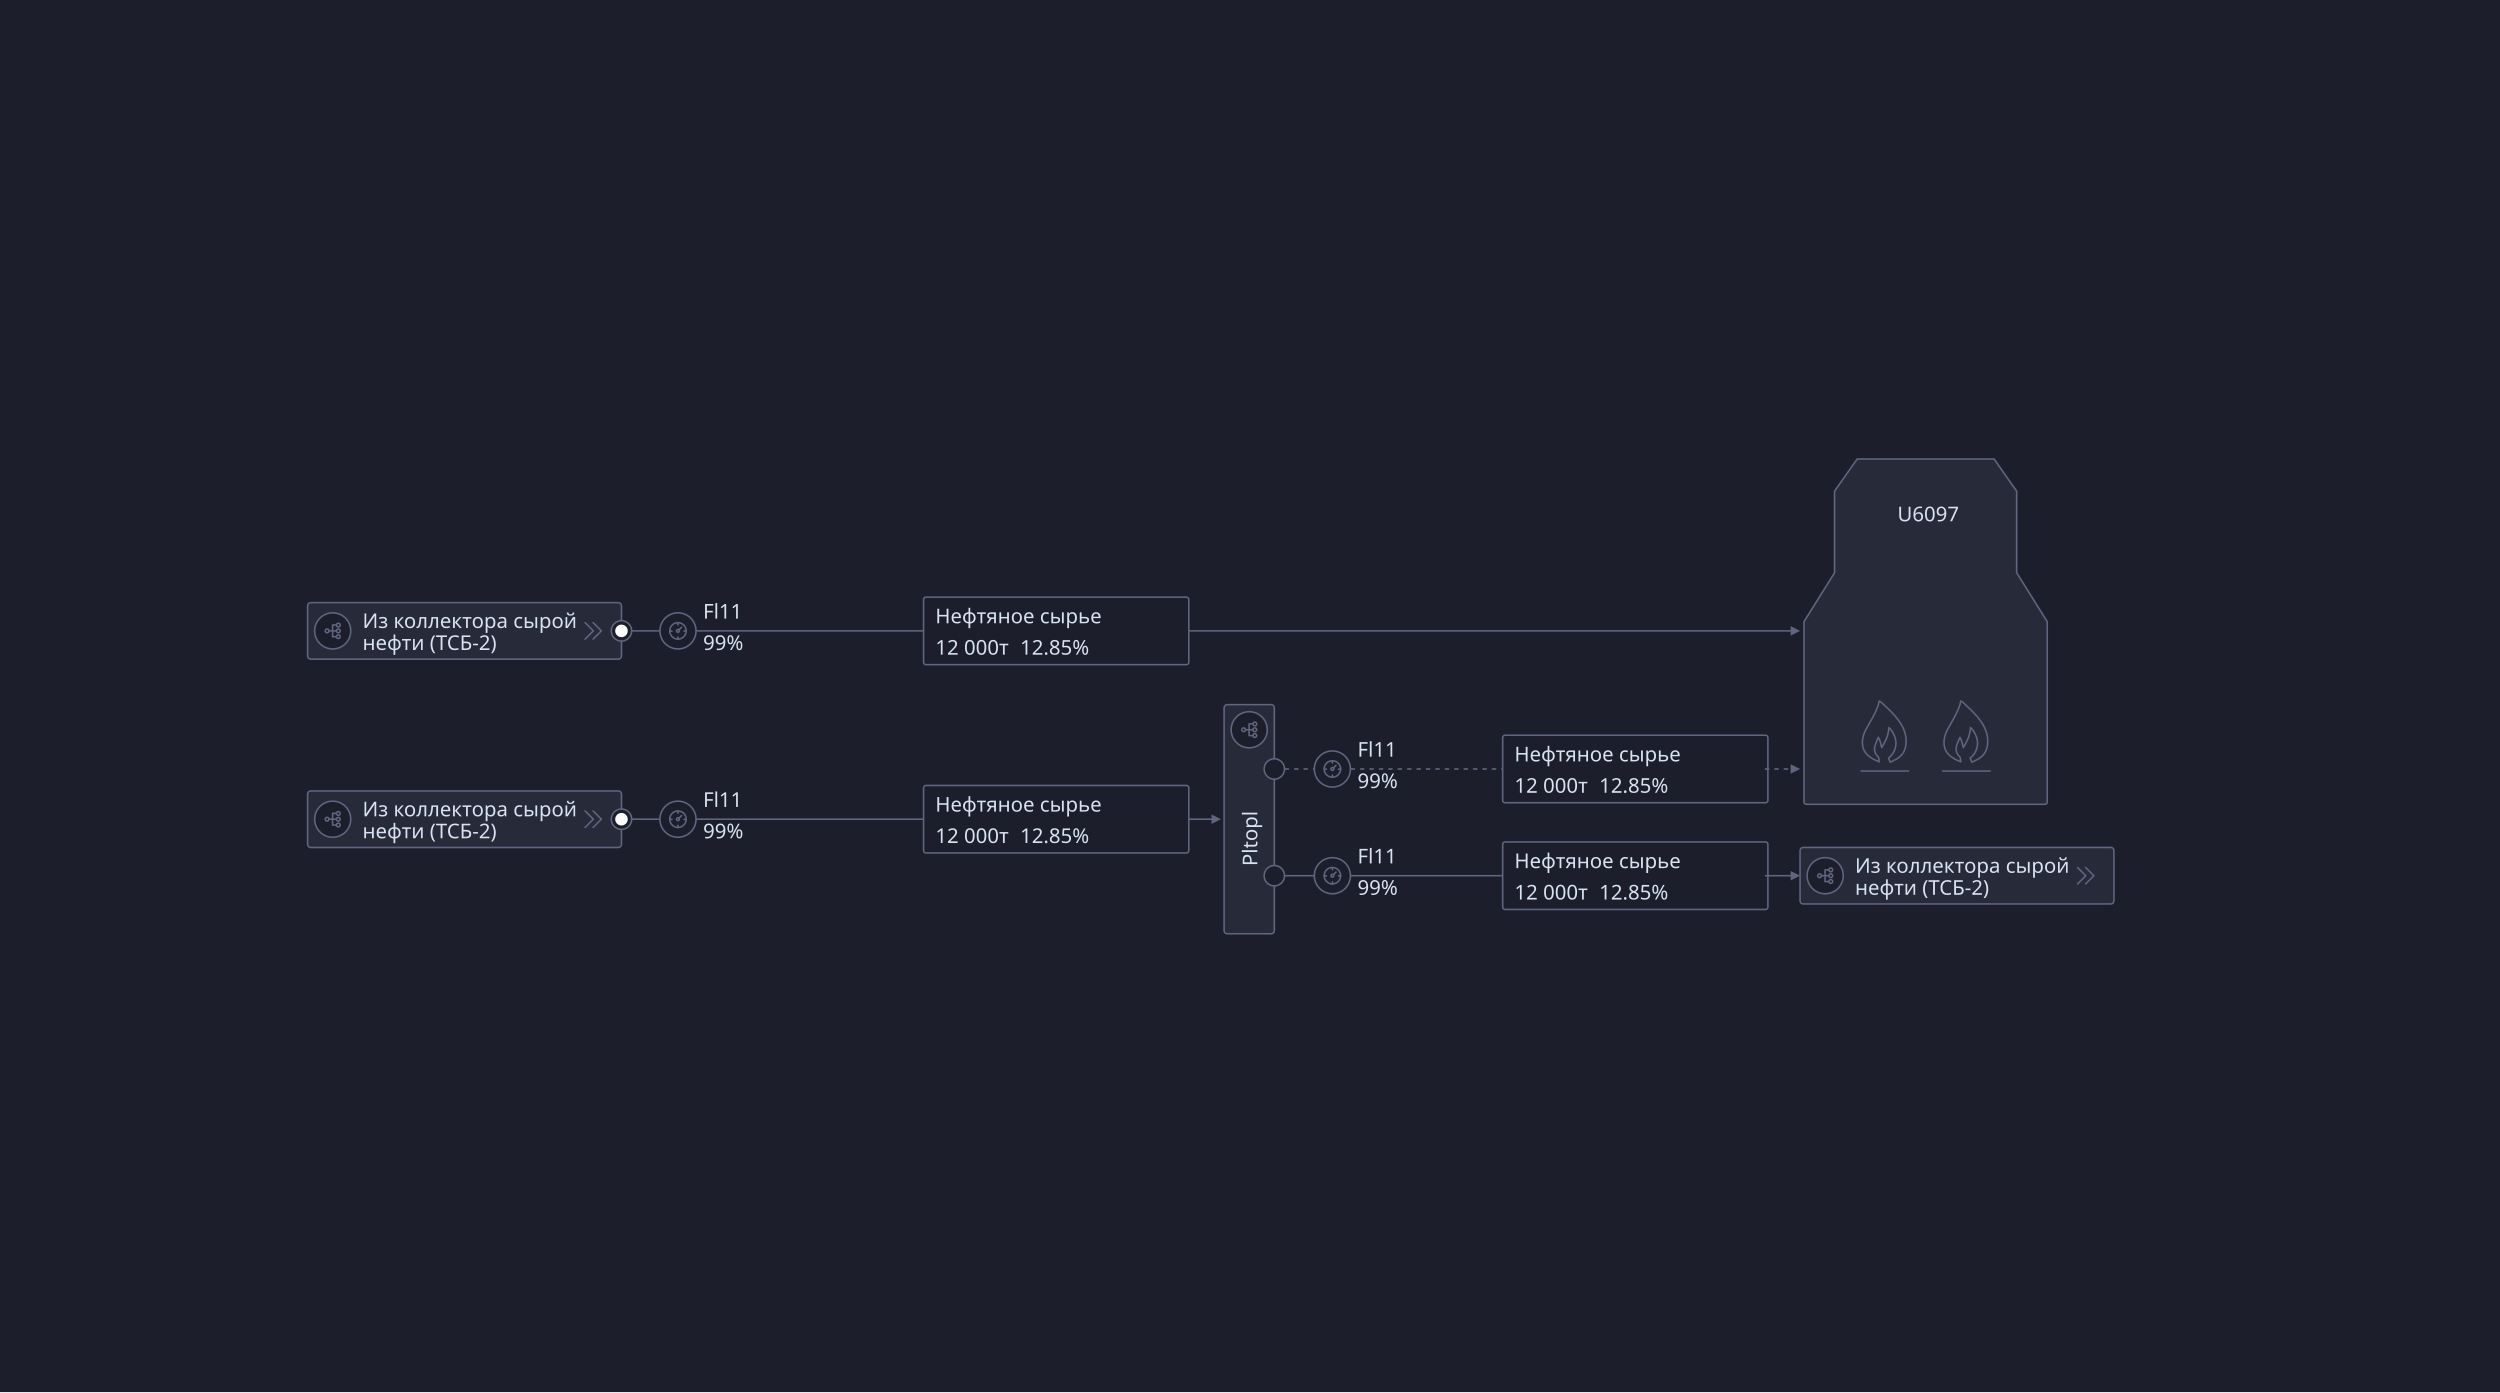
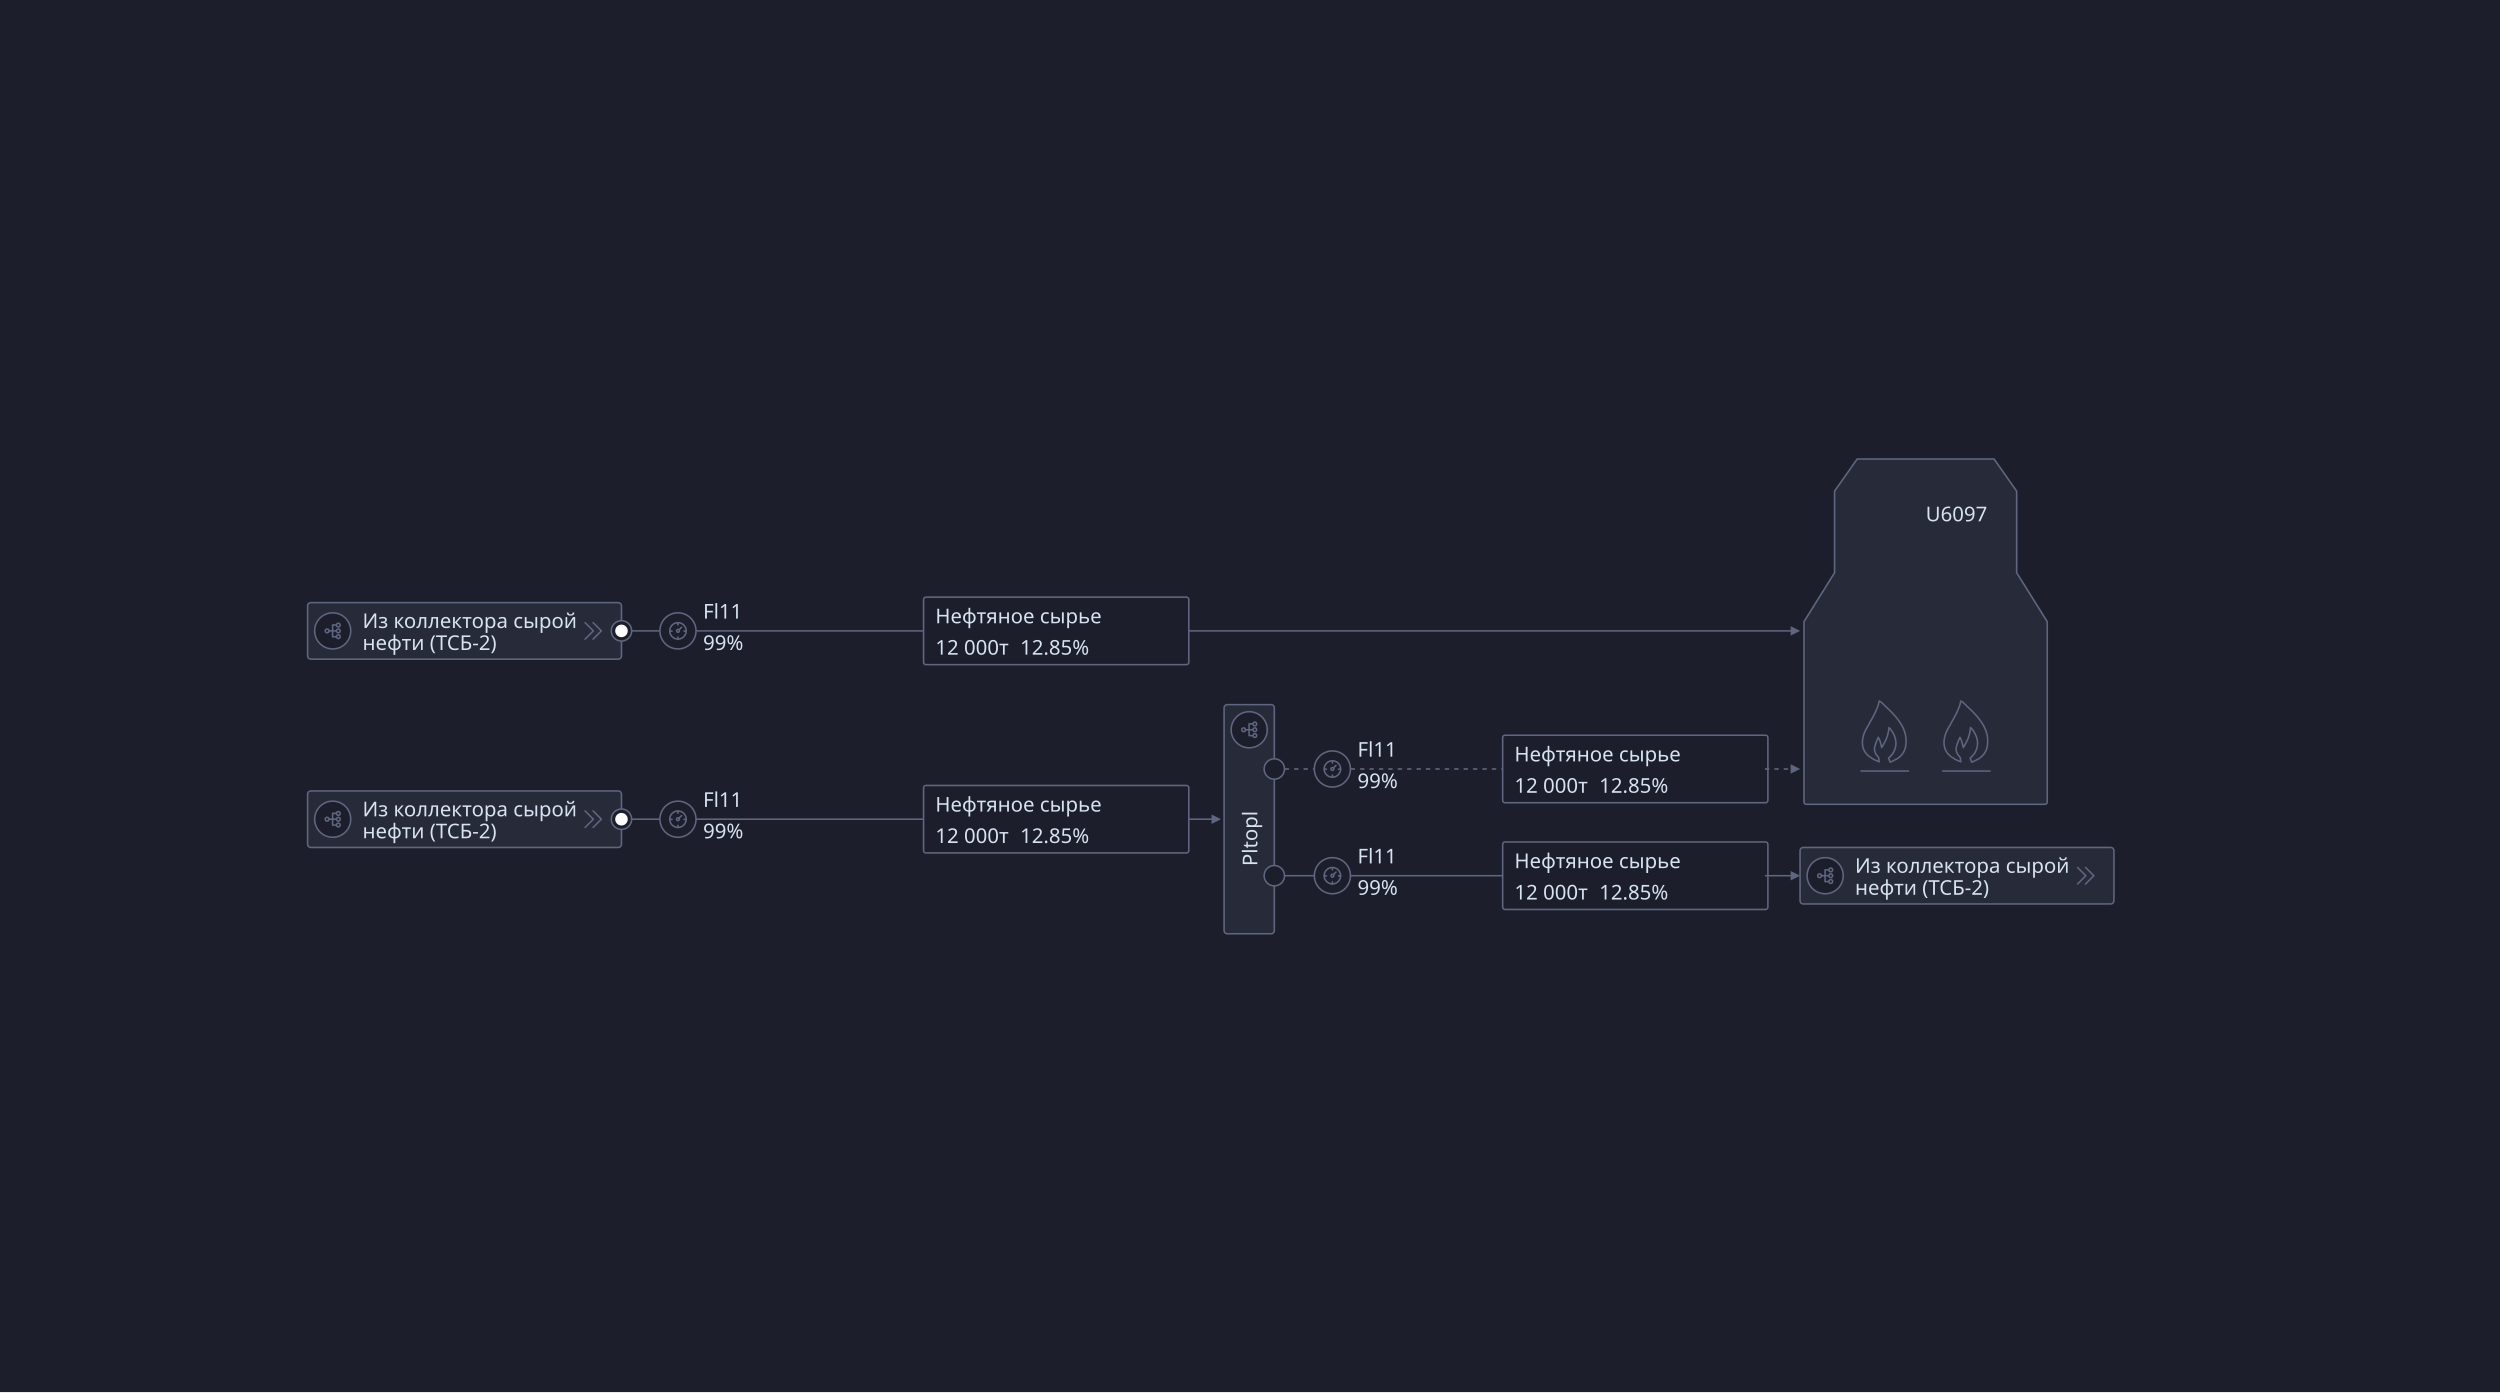
<svg xmlns="http://www.w3.org/2000/svg" width="1593" height="887" viewBox="0 0 1593 887" fill="none">
  <g id="Ð¢Ð¾Ð¿Ð»Ð¸Ð²Ð¾ ÐÐÐ-100">
    <rect width="1593" height="887" fill="#1C1F2B" />
    <g id="element-1_1__kpa-c100-fuel">
      <g id="rect">
        <rect x="196" y="384" width="200" height="36" rx="2" fill="#272A38" />
        <rect x="196" y="384" width="200" height="36" rx="2" stroke="#606580" />
      </g>
      <g id="arrow-group">
        <g id="arrow_double_right">
          <g id="Group">
            <g id="Group_2">
              <path id="arrow" d="M372.824 396.75L378.074 402L372.824 407.25" stroke="#606580" stroke-miterlimit="10" stroke-linecap="round" stroke-linejoin="round" />
            </g>
            <g id="Group_3">
              <path id="arrow_2" d="M377.926 396.75L383.176 402L377.926 407.25" stroke="#606580" stroke-miterlimit="10" stroke-linecap="round" stroke-linejoin="round" />
            </g>
          </g>
        </g>
      </g>
      <text id="text" fill="#D7E2F2" xml:space="preserve" style="white-space: pre" font-family="Tahoma" font-size="13" letter-spacing="0em">
        <tspan x="231" y="400.161">Из коллектора сырой
</tspan>
        <tspan x="231" y="414.161">нефти (ТСБ-2)</tspan>
      </text>
      <circle id="circle" cx="212" cy="402" r="11.5" fill="#1C1F2B" stroke="#606580" />
      <g id="icon">
        <path id="Vector" d="M209.676 402H214.176" stroke="#606580" stroke-miterlimit="10" stroke-linecap="round" stroke-linejoin="round" />
        <g id="Group_4">
          <path id="Vector_2" d="M211.926 402V398.25H214.176" stroke="#606580" stroke-miterlimit="10" stroke-linecap="round" stroke-linejoin="round" />
          <path id="Vector_3" d="M215.563 399.525C216.226 399.525 216.763 398.988 216.763 398.325C216.763 397.662 216.226 397.125 215.563 397.125C214.901 397.125 214.363 397.662 214.363 398.325C214.363 398.988 214.901 399.525 215.563 399.525Z" stroke="#606580" stroke-miterlimit="10" stroke-linecap="round" stroke-linejoin="round" />
        </g>
        <path id="Vector_4" d="M211.926 402V405.75H214.176" stroke="#606580" stroke-miterlimit="10" stroke-linecap="round" stroke-linejoin="round" />
        <path id="Vector_5" d="M215.563 406.877C216.226 406.877 216.763 406.339 216.763 405.677C216.763 405.014 216.226 404.477 215.563 404.477C214.901 404.477 214.363 405.014 214.363 405.677C214.363 406.339 214.901 406.877 215.563 406.877Z" stroke="#606580" stroke-miterlimit="10" stroke-linecap="round" stroke-linejoin="round" />
        <path id="Vector_6" d="M215.563 403.201C216.226 403.201 216.763 402.664 216.763 402.001C216.763 401.338 216.226 400.801 215.563 400.801C214.901 400.801 214.363 401.338 214.363 402.001C214.363 402.664 214.901 403.201 215.563 403.201Z" stroke="#606580" stroke-miterlimit="10" stroke-linecap="round" stroke-linejoin="round" />
        <path id="Vector_7" d="M208.438 403.201C209.101 403.201 209.638 402.664 209.638 402.001C209.638 401.338 209.101 400.801 208.438 400.801C207.776 400.801 207.238 401.338 207.238 402.001C207.238 402.664 207.776 403.201 208.438 403.201Z" stroke="#606580" stroke-miterlimit="10" stroke-linecap="round" stroke-linejoin="round" />
      </g>
    </g>
    <g id="element-1_2">
      <g id="rect_2">
        <rect x="196" y="504" width="200" height="36" rx="2" fill="#272A38" />
        <rect x="196" y="504" width="200" height="36" rx="2" stroke="#606580" />
      </g>
      <g id="arrow-group_2">
        <g id="arrow_double_right_2">
          <g id="Group_5">
            <g id="Group_6">
              <path id="arrow_3" d="M372.824 516.75L378.074 522L372.824 527.25" stroke="#606580" stroke-miterlimit="10" stroke-linecap="round" stroke-linejoin="round" />
            </g>
            <g id="Group_7">
              <path id="arrow_4" d="M377.926 516.75L383.176 522L377.926 527.25" stroke="#606580" stroke-miterlimit="10" stroke-linecap="round" stroke-linejoin="round" />
            </g>
          </g>
        </g>
      </g>
      <text id="text_2" fill="#D7E2F2" xml:space="preserve" style="white-space: pre" font-family="Tahoma" font-size="13" letter-spacing="0em">
        <tspan x="231" y="520.161">Из коллектора сырой
</tspan>
        <tspan x="231" y="534.161">нефти (ТСБ-2)</tspan>
      </text>
      <circle id="circle_2" cx="212" cy="522" r="11.5" fill="#1C1F2B" stroke="#606580" />
      <g id="icon_2">
        <path id="Vector_8" d="M209.676 522H214.176" stroke="#606580" stroke-miterlimit="10" stroke-linecap="round" stroke-linejoin="round" />
        <g id="Group_8">
          <path id="Vector_9" d="M211.926 522V518.25H214.176" stroke="#606580" stroke-miterlimit="10" stroke-linecap="round" stroke-linejoin="round" />
          <path id="Vector_10" d="M215.563 519.525C216.226 519.525 216.763 518.988 216.763 518.325C216.763 517.662 216.226 517.125 215.563 517.125C214.901 517.125 214.363 517.662 214.363 518.325C214.363 518.988 214.901 519.525 215.563 519.525Z" stroke="#606580" stroke-miterlimit="10" stroke-linecap="round" stroke-linejoin="round" />
        </g>
        <path id="Vector_11" d="M211.926 522V525.75H214.176" stroke="#606580" stroke-miterlimit="10" stroke-linecap="round" stroke-linejoin="round" />
        <path id="Vector_12" d="M215.563 526.877C216.226 526.877 216.763 526.339 216.763 525.677C216.763 525.014 216.226 524.477 215.563 524.477C214.901 524.477 214.363 525.014 214.363 525.677C214.363 526.339 214.901 526.877 215.563 526.877Z" stroke="#606580" stroke-miterlimit="10" stroke-linecap="round" stroke-linejoin="round" />
        <path id="Vector_13" d="M215.563 523.201C216.226 523.201 216.763 522.664 216.763 522.001C216.763 521.338 216.226 520.801 215.563 520.801C214.901 520.801 214.363 521.338 214.363 522.001C214.363 522.664 214.901 523.201 215.563 523.201Z" stroke="#606580" stroke-miterlimit="10" stroke-linecap="round" stroke-linejoin="round" />
        <path id="Vector_14" d="M208.438 523.201C209.101 523.201 209.638 522.664 209.638 522.001C209.638 521.338 209.101 520.801 208.438 520.801C207.776 520.801 207.238 521.338 207.238 522.001C207.238 522.664 207.776 523.201 208.438 523.201Z" stroke="#606580" stroke-miterlimit="10" stroke-linecap="round" stroke-linejoin="round" />
      </g>
    </g>
-     <g id="element-1_4">
+     <g id="element-1_13">
      <g id="rect_3">
        <rect x="1147" y="540" width="200" height="36" rx="2" fill="#272A38" />
        <rect x="1147" y="540" width="200" height="36" rx="2" stroke="#606580" />
      </g>
      <g id="arrow-group_3">
        <g id="arrow_double_right_3">
          <g id="Group_9">
            <g id="Group_10">
              <path id="arrow_5" d="M1323.82 552.75L1329.07 558L1323.82 563.25" stroke="#606580" stroke-miterlimit="10" stroke-linecap="round" stroke-linejoin="round" />
            </g>
            <g id="Group_11">
              <path id="arrow_6" d="M1328.93 552.75L1334.18 558L1328.93 563.25" stroke="#606580" stroke-miterlimit="10" stroke-linecap="round" stroke-linejoin="round" />
            </g>
          </g>
        </g>
      </g>
      <text id="text_3" fill="#D7E2F2" xml:space="preserve" style="white-space: pre" font-family="Tahoma" font-size="13" letter-spacing="0em">
        <tspan x="1182" y="556.161">Из коллектора сырой
</tspan>
        <tspan x="1182" y="570.161">нефти (ТСБ-2)</tspan>
      </text>
      <circle id="circle_3" cx="1163" cy="558" r="11.5" fill="#1C1F2B" stroke="#606580" />
      <g id="icon_3">
        <path id="Vector_15" d="M1160.68 558H1165.18" stroke="#606580" stroke-miterlimit="10" stroke-linecap="round" stroke-linejoin="round" />
        <g id="Group_12">
          <path id="Vector_16" d="M1162.93 558V554.25H1165.18" stroke="#606580" stroke-miterlimit="10" stroke-linecap="round" stroke-linejoin="round" />
          <path id="Vector_17" d="M1166.56 555.525C1167.23 555.525 1167.76 554.988 1167.76 554.325C1167.76 553.662 1167.23 553.125 1166.56 553.125C1165.9 553.125 1165.36 553.662 1165.36 554.325C1165.36 554.988 1165.9 555.525 1166.56 555.525Z" stroke="#606580" stroke-miterlimit="10" stroke-linecap="round" stroke-linejoin="round" />
        </g>
        <path id="Vector_18" d="M1162.93 558V561.75H1165.18" stroke="#606580" stroke-miterlimit="10" stroke-linecap="round" stroke-linejoin="round" />
        <path id="Vector_19" d="M1166.56 562.877C1167.23 562.877 1167.76 562.339 1167.76 561.677C1167.76 561.014 1167.23 560.477 1166.56 560.477C1165.9 560.477 1165.36 561.014 1165.36 561.677C1165.36 562.339 1165.9 562.877 1166.56 562.877Z" stroke="#606580" stroke-miterlimit="10" stroke-linecap="round" stroke-linejoin="round" />
        <path id="Vector_20" d="M1166.56 559.201C1167.23 559.201 1167.76 558.664 1167.76 558.001C1167.76 557.338 1167.23 556.801 1166.56 556.801C1165.9 556.801 1165.36 557.338 1165.36 558.001C1165.36 558.664 1165.9 559.201 1166.56 559.201Z" stroke="#606580" stroke-miterlimit="10" stroke-linecap="round" stroke-linejoin="round" />
        <path id="Vector_21" d="M1159.44 559.201C1160.1 559.201 1160.64 558.664 1160.64 558.001C1160.64 557.338 1160.1 556.801 1159.44 556.801C1158.78 556.801 1158.24 557.338 1158.24 558.001C1158.24 558.664 1158.78 559.201 1159.44 559.201Z" stroke="#606580" stroke-miterlimit="10" stroke-linecap="round" stroke-linejoin="round" />
      </g>
    </g>
    <path id="line" d="M444 402L588 402" stroke="#606580" stroke-linecap="round" />
    <path id="line_2" d="M403 402L420 402" stroke="#606580" stroke-linecap="round" />
    <path id="line_3" d="M403 522L420 522" stroke="#606580" stroke-linecap="round" />
    <g id=".on&amp;off">
      <g id=".template on&amp;off">
        <circle id="border" cx="396" cy="402" r="6.5" fill="#1C1F2B" stroke="#606580" />
      </g>
    </g>
    <g id="Group 22841">
      <path id="line_4" d="M756 402H1141" stroke="#606580" stroke-linecap="round" />
      <g id=".start&amp;end">
        <path id="Rectangle 7354" d="M1141 399L1147 402L1141 405V402V399Z" fill="#606580" />
      </g>
    </g>
    <path id="line_5" d="M444 522L588 522" stroke="#606580" stroke-linecap="round" />
    <g id=".on&amp;off_2">
      <g id=".template on&amp;off_2">
        <circle id="border_2" cx="396" cy="522" r="6.5" fill="#1C1F2B" stroke="#606580" />
      </g>
    </g>
    <g id="Group 22844">
      <path id="line_6" d="M756 522L772 522" stroke="#606580" stroke-linecap="round" />
      <g id=".start&amp;end_2">
        <path id="Rectangle 7354_2" d="M772 519L778 522L772 525V522V519Z" fill="#606580" />
      </g>
    </g>
    <g id="element-11_3">
      <circle id="circle_4" cx="432" cy="402" r="11.5" fill="#1C1F2B" stroke="#606580" />
      <g id="icon_4">
        <g id="Group_13">
          <g id="Group_14">
            <path id="Vector_22" d="M432 407.25C429.113 407.25 426.75 404.887 426.75 402C426.75 399.113 429.113 396.75 432 396.75C434.887 396.75 437.25 399.113 437.25 402C437.25 404.887 434.887 407.25 432 407.25Z" stroke="#606580" stroke-miterlimit="10" stroke-linecap="round" stroke-linejoin="round" />
          </g>
        </g>
        <g id="Group_15">
          <g id="Group_16">
            <path id="Vector_23" d="M432.002 402.902C431.514 402.902 431.102 402.489 431.102 402.002C431.102 401.514 431.514 401.102 432.002 401.102C432.489 401.102 432.902 401.514 432.902 402.002C432.902 402.489 432.489 402.902 432.002 402.902Z" stroke="#606580" stroke-miterlimit="10" stroke-linecap="round" stroke-linejoin="round" />
          </g>
        </g>
        <g id="Group_17">
          <path id="Vector_24" d="M432 405.938V407.25" stroke="#606580" stroke-miterlimit="10" stroke-linecap="round" stroke-linejoin="round" />
          <path id="Vector_25" d="M432 396.977V398.214" stroke="#606580" stroke-miterlimit="10" stroke-linecap="round" stroke-linejoin="round" />
        </g>
        <g id="Group_18">
          <path id="Vector_26" d="M428.176 402.113H426.863" stroke="#606580" stroke-miterlimit="10" stroke-linecap="round" stroke-linejoin="round" />
          <path id="Vector_27" d="M437.14 402.113H435.902" stroke="#606580" stroke-miterlimit="10" stroke-linecap="round" stroke-linejoin="round" />
        </g>
        <path id="Vector_28" d="M432.898 401.098L434.286 399.711" stroke="#606580" stroke-miterlimit="10" stroke-linecap="round" stroke-linejoin="round" />
      </g>
      <text id="text_percent" fill="#D7E2F2" xml:space="preserve" style="white-space: pre" font-family="Tahoma" font-size="13" letter-spacing="0em">
        <tspan x="448" y="414.161">99%</tspan>
      </text>
      <text id="text_4" fill="#D7E2F2" xml:space="preserve" style="white-space: pre" font-family="Tahoma" font-size="13" letter-spacing="0em">
        <tspan x="448" y="394.161">Fl11</tspan>
      </text>
      <circle id="ellipse" cx="396" cy="402" r="4" fill="white" />
    </g>
    <g id="element-11_4">
      <circle id="circle_5" cx="432" cy="522" r="11.5" fill="#1C1F2B" stroke="#606580" />
      <g id="icon_5">
        <g id="Group_19">
          <g id="Group_20">
            <path id="Vector_29" d="M432 527.25C429.113 527.25 426.75 524.887 426.75 522C426.75 519.113 429.113 516.75 432 516.75C434.887 516.75 437.25 519.113 437.25 522C437.25 524.887 434.887 527.25 432 527.25Z" stroke="#606580" stroke-miterlimit="10" stroke-linecap="round" stroke-linejoin="round" />
          </g>
        </g>
        <g id="Group_21">
          <g id="Group_22">
            <path id="Vector_30" d="M432.002 522.902C431.514 522.902 431.102 522.489 431.102 522.002C431.102 521.514 431.514 521.102 432.002 521.102C432.489 521.102 432.902 521.514 432.902 522.002C432.902 522.489 432.489 522.902 432.002 522.902Z" stroke="#606580" stroke-miterlimit="10" stroke-linecap="round" stroke-linejoin="round" />
          </g>
        </g>
        <g id="Group_23">
          <path id="Vector_31" d="M432 525.938V527.25" stroke="#606580" stroke-miterlimit="10" stroke-linecap="round" stroke-linejoin="round" />
          <path id="Vector_32" d="M432 516.977V518.214" stroke="#606580" stroke-miterlimit="10" stroke-linecap="round" stroke-linejoin="round" />
        </g>
        <g id="Group_24">
          <path id="Vector_33" d="M428.176 522.113H426.863" stroke="#606580" stroke-miterlimit="10" stroke-linecap="round" stroke-linejoin="round" />
          <path id="Vector_34" d="M437.14 522.113H435.902" stroke="#606580" stroke-miterlimit="10" stroke-linecap="round" stroke-linejoin="round" />
        </g>
        <path id="Vector_35" d="M432.898 521.098L434.286 519.711" stroke="#606580" stroke-miterlimit="10" stroke-linecap="round" stroke-linejoin="round" />
      </g>
      <text id="text_percent_2" fill="#D7E2F2" xml:space="preserve" style="white-space: pre" font-family="Tahoma" font-size="13" letter-spacing="0em">
        <tspan x="448" y="534.161">99%</tspan>
      </text>
      <text id="text_5" fill="#D7E2F2" xml:space="preserve" style="white-space: pre" font-family="Tahoma" font-size="13" letter-spacing="0em">
        <tspan x="448" y="514.161">Fl11</tspan>
      </text>
      <circle id="ellipse_2" cx="396" cy="522" r="4" fill="white" />
    </g>
    <g id="element-11_8">
      <circle id="circle_6" cx="849" cy="490" r="11.5" fill="#1C1F2B" stroke="#606580" />
      <g id="icon_6">
        <g id="Group_25">
          <g id="Group_26">
            <path id="Vector_36" d="M849 495.25C846.113 495.25 843.75 492.887 843.75 490C843.75 487.113 846.113 484.75 849 484.75C851.887 484.75 854.25 487.113 854.25 490C854.25 492.887 851.887 495.25 849 495.25Z" stroke="#606580" stroke-miterlimit="10" stroke-linecap="round" stroke-linejoin="round" />
          </g>
        </g>
        <g id="Group_27">
          <g id="Group_28">
            <path id="Vector_37" d="M849.002 490.902C848.514 490.902 848.102 490.489 848.102 490.002C848.102 489.514 848.514 489.102 849.002 489.102C849.489 489.102 849.902 489.514 849.902 490.002C849.902 490.489 849.489 490.902 849.002 490.902Z" stroke="#606580" stroke-miterlimit="10" stroke-linecap="round" stroke-linejoin="round" />
          </g>
        </g>
        <g id="Group_29">
          <path id="Vector_38" d="M849 493.938V495.25" stroke="#606580" stroke-miterlimit="10" stroke-linecap="round" stroke-linejoin="round" />
          <path id="Vector_39" d="M849 484.977V486.214" stroke="#606580" stroke-miterlimit="10" stroke-linecap="round" stroke-linejoin="round" />
        </g>
        <g id="Group_30">
          <path id="Vector_40" d="M845.176 490.113H843.863" stroke="#606580" stroke-miterlimit="10" stroke-linecap="round" stroke-linejoin="round" />
          <path id="Vector_41" d="M854.14 490.113H852.902" stroke="#606580" stroke-miterlimit="10" stroke-linecap="round" stroke-linejoin="round" />
        </g>
        <path id="Vector_42" d="M849.898 489.098L851.286 487.711" stroke="#606580" stroke-miterlimit="10" stroke-linecap="round" stroke-linejoin="round" />
      </g>
      <text id="text_percent_3" fill="#D7E2F2" xml:space="preserve" style="white-space: pre" font-family="Tahoma" font-size="13" letter-spacing="0em">
        <tspan x="865" y="502.161">99%</tspan>
      </text>
      <text id="text_6" fill="#D7E2F2" xml:space="preserve" style="white-space: pre" font-family="Tahoma" font-size="13" letter-spacing="0em">
        <tspan x="865" y="482.161">Fl11</tspan>
      </text>
    </g>
    <g id="element-11_9">
      <circle id="circle_7" cx="849" cy="558" r="11.5" fill="#1C1F2B" stroke="#606580" />
      <g id="icon_7">
        <g id="Group_31">
          <g id="Group_32">
            <path id="Vector_43" d="M849 563.25C846.113 563.25 843.75 560.887 843.75 558C843.75 555.113 846.113 552.75 849 552.75C851.887 552.75 854.25 555.113 854.25 558C854.25 560.887 851.887 563.25 849 563.25Z" stroke="#606580" stroke-miterlimit="10" stroke-linecap="round" stroke-linejoin="round" />
          </g>
        </g>
        <g id="Group_33">
          <g id="Group_34">
            <path id="Vector_44" d="M849.002 558.902C848.514 558.902 848.102 558.489 848.102 558.002C848.102 557.514 848.514 557.102 849.002 557.102C849.489 557.102 849.902 557.514 849.902 558.002C849.902 558.489 849.489 558.902 849.002 558.902Z" stroke="#606580" stroke-miterlimit="10" stroke-linecap="round" stroke-linejoin="round" />
          </g>
        </g>
        <g id="Group_35">
          <path id="Vector_45" d="M849 561.938V563.25" stroke="#606580" stroke-miterlimit="10" stroke-linecap="round" stroke-linejoin="round" />
          <path id="Vector_46" d="M849 552.977V554.214" stroke="#606580" stroke-miterlimit="10" stroke-linecap="round" stroke-linejoin="round" />
        </g>
        <g id="Group_36">
          <path id="Vector_47" d="M845.176 558.113H843.863" stroke="#606580" stroke-miterlimit="10" stroke-linecap="round" stroke-linejoin="round" />
          <path id="Vector_48" d="M854.14 558.113H852.902" stroke="#606580" stroke-miterlimit="10" stroke-linecap="round" stroke-linejoin="round" />
        </g>
        <path id="Vector_49" d="M849.898 557.098L851.286 555.711" stroke="#606580" stroke-miterlimit="10" stroke-linecap="round" stroke-linejoin="round" />
      </g>
      <text id="text_percent_4" fill="#D7E2F2" xml:space="preserve" style="white-space: pre" font-family="Tahoma" font-size="13" letter-spacing="0em">
        <tspan x="865" y="570.161">99%</tspan>
      </text>
      <text id="text_7" fill="#D7E2F2" xml:space="preserve" style="white-space: pre" font-family="Tahoma" font-size="13" letter-spacing="0em">
        <tspan x="865" y="550.161">Fl11</tspan>
      </text>
    </g>
    <g id="element-3_5">
      <g id="rect_4">
        <rect x="588.5" y="380.5" width="169" height="43" rx="1.5" fill="#1C1F2B" />
        <rect x="588.5" y="380.5" width="169" height="43" rx="1.5" stroke="#606580" />
      </g>
      <text id="text_8" fill="#D7E2F2" xml:space="preserve" style="white-space: pre" font-family="Tahoma" font-size="13" letter-spacing="0em">
        <tspan x="596" y="397.161">Нефтяное сырье</tspan>
      </text>
      <text id="text_value" fill="#D7E2F2" xml:space="preserve" style="white-space: pre" font-family="Tahoma" font-size="13" letter-spacing="0em">
        <tspan x="596" y="417.161">12 000т</tspan>
      </text>
      <text id="text_percent_5" fill="#D7E2F2" xml:space="preserve" style="white-space: pre" font-family="Tahoma" font-size="13" letter-spacing="0em">
        <tspan x="650" y="417.161">12.85%</tspan>
      </text>
    </g>
    <g id="element-3_6">
      <g id="rect_5">
        <rect x="588.5" y="500.5" width="169" height="43" rx="1.5" fill="#1C1F2B" />
        <rect x="588.5" y="500.5" width="169" height="43" rx="1.5" stroke="#606580" />
      </g>
      <text id="text_9" fill="#D7E2F2" xml:space="preserve" style="white-space: pre" font-family="Tahoma" font-size="13" letter-spacing="0em">
        <tspan x="596" y="517.161">Нефтяное сырье</tspan>
      </text>
      <text id="text_value_2" fill="#D7E2F2" xml:space="preserve" style="white-space: pre" font-family="Tahoma" font-size="13" letter-spacing="0em">
        <tspan x="596" y="537.161">12 000т</tspan>
      </text>
      <text id="text_percent_6" fill="#D7E2F2" xml:space="preserve" style="white-space: pre" font-family="Tahoma" font-size="13" letter-spacing="0em">
        <tspan x="650" y="537.161">12.85%</tspan>
      </text>
    </g>
    <g id="element-3_10">
      <g id="rect_6">
        <rect x="957.5" y="468.5" width="169" height="43" rx="1.5" fill="#1C1F2B" />
        <rect x="957.5" y="468.5" width="169" height="43" rx="1.5" stroke="#606580" />
      </g>
      <text id="text_10" fill="#D7E2F2" xml:space="preserve" style="white-space: pre" font-family="Tahoma" font-size="13" letter-spacing="0em">
        <tspan x="965" y="485.161">Нефтяное сырье</tspan>
      </text>
      <text id="text_value_3" fill="#D7E2F2" xml:space="preserve" style="white-space: pre" font-family="Tahoma" font-size="13" letter-spacing="0em">
        <tspan x="965" y="505.161">12 000т</tspan>
      </text>
      <text id="text_percent_7" fill="#D7E2F2" xml:space="preserve" style="white-space: pre" font-family="Tahoma" font-size="13" letter-spacing="0em">
        <tspan x="1019" y="505.161">12.85%</tspan>
      </text>
    </g>
    <g id="element-3_11">
      <g id="rect_7">
        <rect x="957.5" y="536.5" width="169" height="43" rx="1.5" fill="#1C1F2B" />
        <rect x="957.5" y="536.5" width="169" height="43" rx="1.5" stroke="#606580" />
      </g>
      <text id="text_11" fill="#D7E2F2" xml:space="preserve" style="white-space: pre" font-family="Tahoma" font-size="13" letter-spacing="0em">
        <tspan x="965" y="553.161">Нефтяное сырье</tspan>
      </text>
      <text id="text_value_4" fill="#D7E2F2" xml:space="preserve" style="white-space: pre" font-family="Tahoma" font-size="13" letter-spacing="0em">
        <tspan x="965" y="573.161">12 000т</tspan>
      </text>
      <text id="text_percent_8" fill="#D7E2F2" xml:space="preserve" style="white-space: pre" font-family="Tahoma" font-size="13" letter-spacing="0em">
        <tspan x="1019" y="573.161">12.85%</tspan>
      </text>
    </g>
    <g id="Collector">
      <path d="M780 451C780 449.895 780.895 449 782 449H810C811.105 449 812 449.895 812 451V593C812 594.105 811.105 595 810 595H782C780.895 595 780 594.105 780 593V451Z" fill="#272A38" />
      <g id="Idicator type">
        <circle id="Ellipse 2098" cx="796" cy="465" r="11.5" fill="#1C1F2B" stroke="#606580" />
        <g id="scheme_roadmap_links">
          <g id="Group_37">
            <path id="Vector_50" d="M793.676 465H798.176" stroke="#606580" stroke-miterlimit="10" stroke-linecap="round" stroke-linejoin="round" />
            <g id="Group_38">
              <path id="Vector_51" d="M795.926 465V461.25H798.176" stroke="#606580" stroke-miterlimit="10" stroke-linecap="round" stroke-linejoin="round" />
              <path id="Vector_52" d="M799.563 462.525C800.226 462.525 800.763 461.988 800.763 461.325C800.763 460.662 800.226 460.125 799.563 460.125C798.901 460.125 798.363 460.662 798.363 461.325C798.363 461.988 798.901 462.525 799.563 462.525Z" stroke="#606580" stroke-miterlimit="10" stroke-linecap="round" stroke-linejoin="round" />
            </g>
            <path id="Vector_53" d="M795.926 465V468.75H798.176" stroke="#606580" stroke-miterlimit="10" stroke-linecap="round" stroke-linejoin="round" />
            <path id="Vector_54" d="M799.563 469.877C800.226 469.877 800.763 469.339 800.763 468.677C800.763 468.014 800.226 467.477 799.563 467.477C798.901 467.477 798.363 468.014 798.363 468.677C798.363 469.339 798.901 469.877 799.563 469.877Z" stroke="#606580" stroke-miterlimit="10" stroke-linecap="round" stroke-linejoin="round" />
            <path id="Vector_55" d="M799.563 466.201C800.226 466.201 800.763 465.664 800.763 465.001C800.763 464.338 800.226 463.801 799.563 463.801C798.901 463.801 798.363 464.338 798.363 465.001C798.363 465.664 798.901 466.201 799.563 466.201Z" stroke="#606580" stroke-miterlimit="10" stroke-linecap="round" stroke-linejoin="round" />
            <path id="Vector_56" d="M792.438 466.201C793.101 466.201 793.638 465.664 793.638 465.001C793.638 464.338 793.101 463.801 792.438 463.801C791.776 463.801 791.238 464.338 791.238 465.001C791.238 465.664 791.776 466.201 792.438 466.201Z" stroke="#606580" stroke-miterlimit="10" stroke-linecap="round" stroke-linejoin="round" />
          </g>
        </g>
      </g>
      <text id="ÐÐ¾Ð»Ð»ÐµÐºÑÐ¾Ñ" transform="translate(788 591) rotate(-90)" fill="#D7E2F2" xml:space="preserve" style="white-space: pre" font-family="Tahoma" font-size="13" letter-spacing="0em">
        <tspan x="39.131" y="13.161">Pltopl</tspan>
      </text>
      <path d="M782 449.5H810V448.5H782V449.5ZM811.5 451V593H812.5V451H811.5ZM810 594.5H782V595.5H810V594.5ZM780.5 593V451H779.5V593H780.5ZM782 594.5C781.172 594.5 780.5 593.828 780.5 593H779.5C779.5 594.381 780.619 595.5 782 595.5V594.5ZM811.5 593C811.5 593.828 810.828 594.5 810 594.5V595.5C811.381 595.5 812.5 594.381 812.5 593H811.5ZM810 449.5C810.828 449.5 811.5 450.172 811.5 451H812.5C812.5 449.619 811.381 448.5 810 448.5V449.5ZM782 448.5C780.619 448.5 779.5 449.619 779.5 451H780.5C780.5 450.172 781.172 449.5 782 449.5V448.5Z" fill="#606580" />
    </g>
-     <g id="Naming=In">
+     <g id="element-30_12">
      <g id="oven">
        <g id="Union">
          <mask id="path-116-inside-1" fill="white">
            <path fill-rule="evenodd" clip-rule="evenodd" d="M1270.88 292H1183.12L1168.5 312.8V364.8L1149 396V511C1149 512.105 1149.9 513 1151 513H1303C1304.1 513 1305 512.105 1305 511V396L1285.5 364.8V312.8L1270.88 292Z" />
          </mask>
          <path fill-rule="evenodd" clip-rule="evenodd" d="M1270.88 292H1183.12L1168.5 312.8V364.8L1149 396V511C1149 512.105 1149.9 513 1151 513H1303C1304.1 513 1305 512.105 1305 511V396L1285.5 364.8V312.8L1270.88 292Z" fill="#272A38" />
          <path d="M1183.12 292V291H1182.61L1182.31 291.425L1183.12 292ZM1270.88 292L1271.69 291.425L1271.39 291H1270.88V292ZM1168.5 312.8L1167.68 312.225L1167.5 312.484V312.8H1168.5ZM1168.5 364.8L1169.35 365.33L1169.5 365.087V364.8H1168.5ZM1149 396L1148.15 395.47L1148 395.713V396H1149ZM1305 396H1306V395.713L1305.85 395.47L1305 396ZM1285.5 364.8H1284.5V365.087L1284.65 365.33L1285.5 364.8ZM1285.5 312.8H1286.5V312.484L1286.32 312.225L1285.5 312.8ZM1183.12 293H1270.88V291H1183.12V293ZM1169.32 313.375L1183.94 292.575L1182.31 291.425L1167.68 312.225L1169.32 313.375ZM1169.5 364.8V312.8H1167.5V364.8H1169.5ZM1149.85 396.53L1169.35 365.33L1167.65 364.27L1148.15 395.47L1149.85 396.53ZM1150 511V396H1148V511H1150ZM1151 512C1150.45 512 1150 511.552 1150 511H1148C1148 512.657 1149.34 514 1151 514V512ZM1303 512H1151V514H1303V512ZM1304 511C1304 511.552 1303.55 512 1303 512V514C1304.66 514 1306 512.657 1306 511H1304ZM1304 396V511H1306V396H1304ZM1284.65 365.33L1304.15 396.53L1305.85 395.47L1286.35 364.27L1284.65 365.33ZM1284.5 312.8V364.8H1286.5V312.8H1284.5ZM1270.06 292.575L1284.68 313.375L1286.32 312.225L1271.69 291.425L1270.06 292.575Z" fill="#606580" mask="url(#path-116-inside-1)" />
        </g>
      </g>
      <g id="icon_8">
        <g id="fire">
          <path id="Vector_57" d="M1197.42 485.443L1194.44 484.143C1193.9 483.883 1193.36 483.623 1193.09 483.363C1187.41 480.243 1185.52 475.043 1187.41 468.543C1188.22 465.943 1189.57 463.603 1190.93 461.523V461.263C1193.09 457.623 1194.98 454.243 1196.33 450.603C1196.61 450.083 1196.61 449.563 1196.88 449.043L1197.42 446.703L1198.77 447.483C1199.04 447.743 1199.04 447.743 1199.31 448.003L1200.39 449.043C1203.64 452.163 1207.15 455.283 1209.86 459.183C1212.56 462.823 1214.19 466.723 1214.46 470.363C1215 476.343 1213.37 480.503 1209.05 483.363C1208.24 483.883 1207.42 484.143 1206.61 484.663C1206.34 484.923 1205.8 484.923 1205.53 485.183L1204.45 485.703L1203.37 483.103L1203.91 482.583C1204.18 482.323 1204.45 482.063 1204.72 481.803C1205.26 481.283 1205.53 480.763 1206.07 480.243C1208.78 475.823 1208.78 471.403 1206.07 466.723C1205.53 465.683 1204.72 464.643 1203.64 463.603C1203.37 466.983 1202.56 470.103 1200.66 473.483L1199.04 476.343L1198.23 473.223C1197.96 471.923 1197.42 470.623 1196.88 469.843C1196.06 471.403 1195.52 472.963 1194.98 474.523C1193.9 477.383 1194.44 479.723 1196.33 481.803C1196.61 482.063 1196.88 482.323 1197.15 483.103L1197.42 485.443Z" stroke="#606580" stroke-miterlimit="10" stroke-linecap="round" stroke-linejoin="round" />
        </g>
        <line id="line_7" x1="1216.1" y1="491.301" x2="1185.9" y2="491.301" stroke="#606580" stroke-linecap="round" />
      </g>
      <g id="icon_9">
        <g id="fire_2">
          <path id="Vector_58" d="M1249.42 485.443L1246.44 484.143C1245.9 483.883 1245.36 483.623 1245.09 483.363C1239.41 480.243 1237.52 475.043 1239.41 468.543C1240.22 465.943 1241.57 463.603 1242.93 461.523V461.263C1245.09 457.623 1246.98 454.243 1248.33 450.603C1248.61 450.083 1248.61 449.563 1248.88 449.043L1249.42 446.703L1250.77 447.483C1251.04 447.743 1251.04 447.743 1251.31 448.003L1252.39 449.043C1255.64 452.163 1259.15 455.283 1261.86 459.183C1264.56 462.823 1266.19 466.723 1266.46 470.363C1267 476.343 1265.37 480.503 1261.05 483.363C1260.24 483.883 1259.42 484.143 1258.61 484.663C1258.34 484.923 1257.8 484.923 1257.53 485.183L1256.45 485.703L1255.37 483.103L1255.91 482.583C1256.18 482.323 1256.45 482.063 1256.72 481.803C1257.26 481.283 1257.53 480.763 1258.07 480.243C1260.78 475.823 1260.78 471.403 1258.07 466.723C1257.53 465.683 1256.72 464.643 1255.64 463.603C1255.37 466.983 1254.56 470.103 1252.66 473.483L1251.04 476.343L1250.23 473.223C1249.96 471.923 1249.42 470.623 1248.88 469.843C1248.06 471.403 1247.52 472.963 1246.98 474.523C1245.9 477.383 1246.44 479.723 1248.33 481.803C1248.61 482.063 1248.88 482.323 1249.15 483.103L1249.42 485.443Z" stroke="#606580" stroke-miterlimit="10" stroke-linecap="round" stroke-linejoin="round" />
        </g>
        <line id="line_8" x1="1268.1" y1="491.301" x2="1237.9" y2="491.301" stroke="#606580" stroke-linecap="round" />
      </g>
-       <text id="ÐÐ°Ð·Ð²Ð°Ð½Ð¸Ðµ" fill="#D7E2F2" xml:space="preserve" style="white-space: pre" font-family="Tahoma" font-size="13" letter-spacing="0em">
-         <tspan x="1209.04" y="332.161">U6097</tspan>
+       <text id="text_12" fill="#D7E2F2" xml:space="preserve" style="white-space: pre" font-family="Tahoma" font-size="13" letter-spacing="0em">
+         <tspan x="1227.04" y="332.161">U6097</tspan>
      </text>
    </g>
    <path id="line_dotted" d="M819 490H837" stroke="#606580" stroke-linecap="round" stroke-dasharray="2 4" />
    <g id=".on&amp;off_3">
      <g id=".template on&amp;off_3">
        <circle id="border_3" cx="812" cy="490" r="6.5" fill="#1C1F2B" stroke="#606580" />
      </g>
    </g>
    <path id="line_9" d="M819 558H837" stroke="#606580" stroke-linecap="round" />
    <path id="line_dotted_2" d="M861 490L957 490" stroke="#606580" stroke-linecap="round" stroke-dasharray="2 4" />
    <path id="line_10" d="M861 558H957" stroke="#606580" stroke-linecap="round" />
    <g id="Group 22842">
      <g id=".start&amp;end_3">
        <path id="Rectangle 7354_3" d="M1141 487L1147 490L1141 493V490V487Z" fill="#606580" />
      </g>
      <path id="line_dotted_3" d="M1125 490L1141 490" stroke="#606580" stroke-linecap="round" stroke-dasharray="2 4" />
    </g>
    <g id=".on&amp;off_4">
      <g id=".template on&amp;off_4">
        <circle id="border_4" cx="812" cy="558" r="6.5" fill="#1C1F2B" stroke="#606580" />
      </g>
    </g>
    <g id="Group 22843">
      <path id="line_11" d="M1125 558H1141" stroke="#606580" stroke-linecap="round" />
      <g id=".start&amp;end_4">
        <path id="Rectangle 7354_4" d="M1141 555L1147 558L1141 561V558V555Z" fill="#606580" />
      </g>
    </g>
  </g>
</svg>
